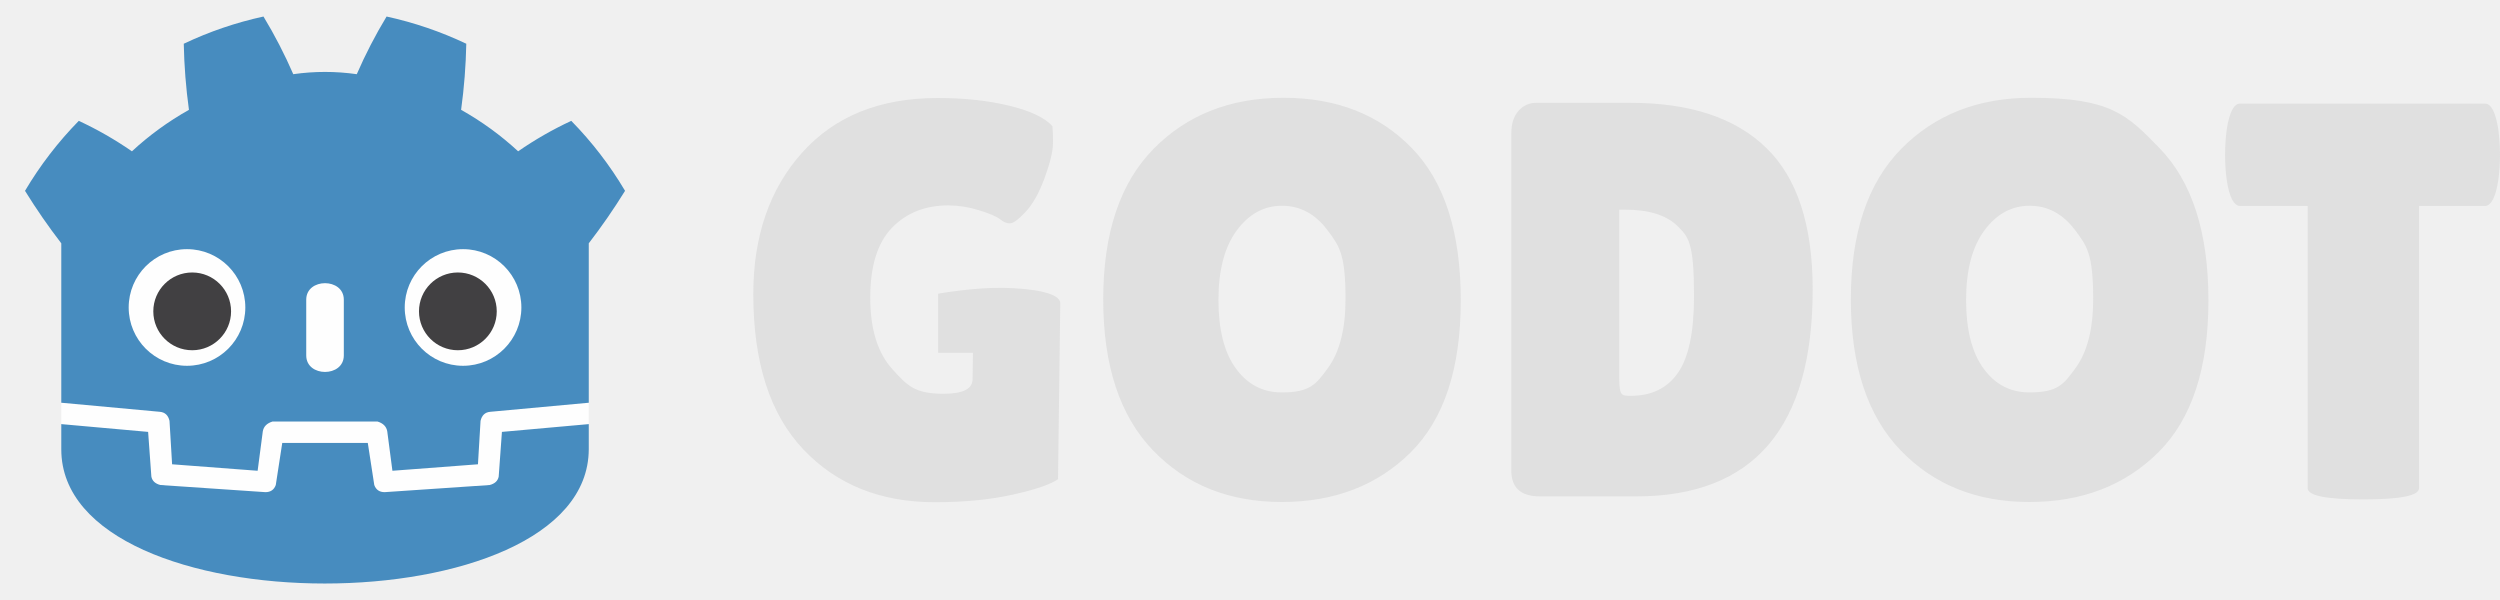
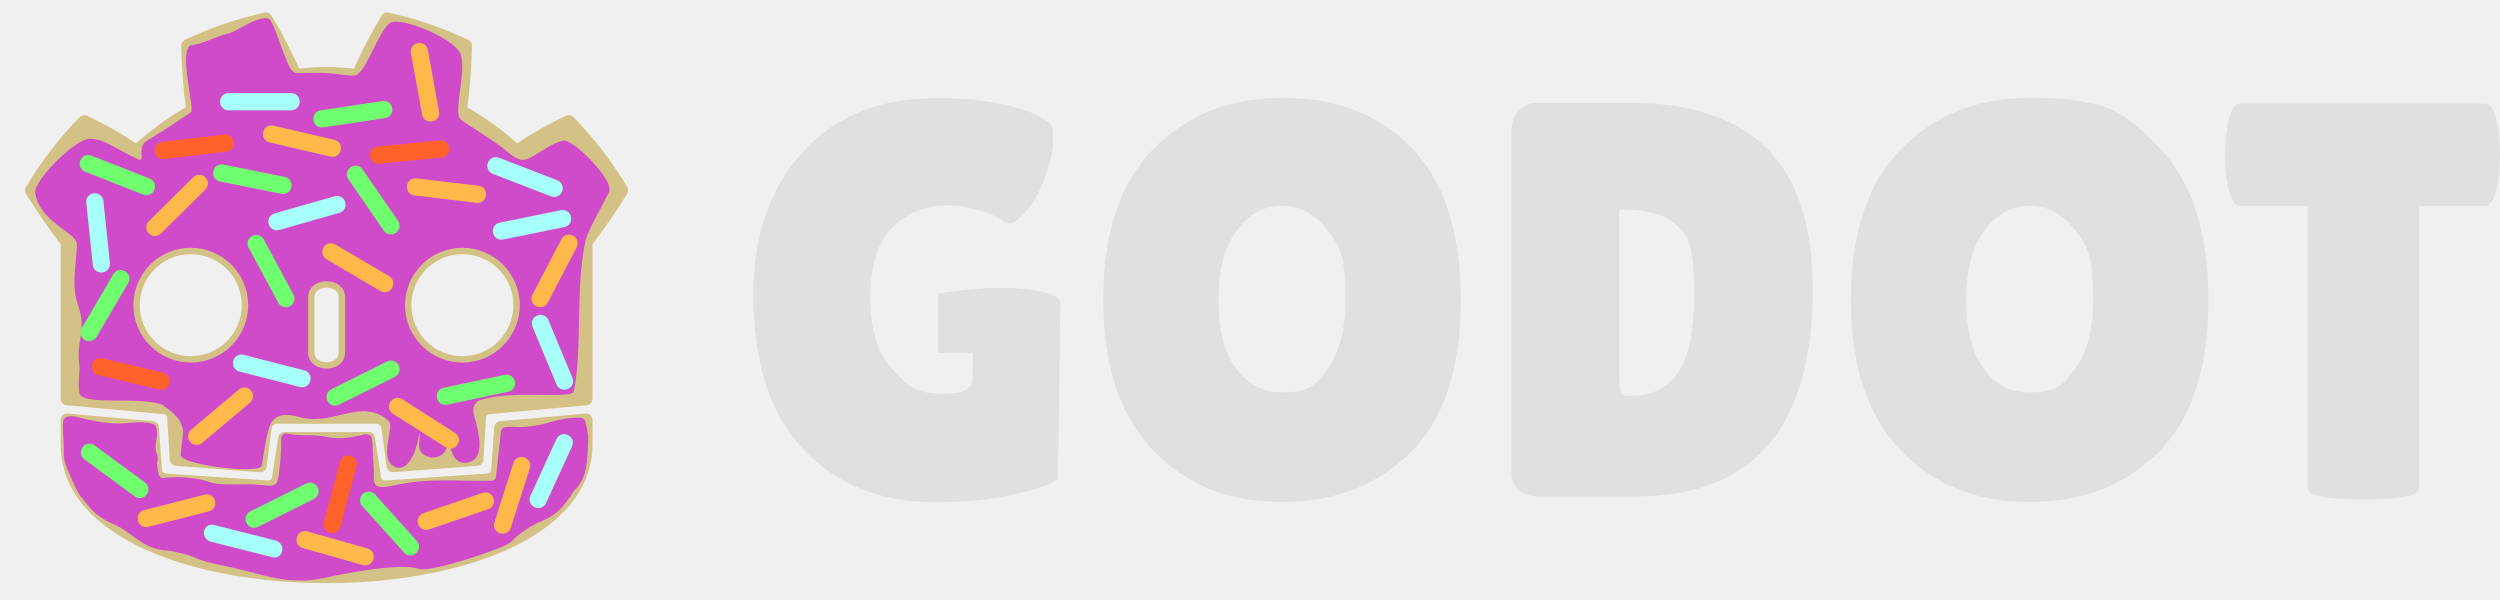
- <svg xmlns="http://www.w3.org/2000/svg" width="100" height="24" stroke-linejoin="round">
-   <path fill="#e0e0e0" d="M40.122 11.514c-1.211-.019-2.597.234-2.597.234v2.364h1.393l-.015 1.052q0 .587-1.159.587c-1.159 0-1.454-.328-2.045-.979q-.89-.98-.889-2.867 0-1.89.865-2.79.866-.899 2.261-.899c.411.003.821.067 1.214.191q.63.192.844.358.212.172.405.17.19 0 .616-.45.43-.45.767-1.359c.224-.61.337-1.076.337-1.407a6 6 0 0 0-.023-.674q-.47-.517-1.744-.821-1.268-.305-2.844-.304-3.463 0-5.419 2.181-1.957 2.182-1.957 5.668 0 4.094 2.001 6.207 2.002 2.114 5.263 2.113 1.754 0 3.114-.303 1.361-.303 1.811-.619l.09-7.038c0-.408-1.079-.594-2.289-.615M51.279 8.23q-1.078 0-1.81.989-.73.99-.731 2.776 0 1.79.698 2.745.697.957 1.832.957c1.135 0 1.372-.323 1.844-.969q.709-.966.709-2.766c0-1.8-.244-2.122-.731-2.767q-.73-.965-1.811-.965m-.011 11.85q-3.16 0-5.15-2.067-1.989-2.07-1.989-6.039 0-3.97 2.011-6.017 2.014-2.046 5.196-2.046 3.183-.001 5.138 2.014 1.958 2.013 1.957 6.094t-2.001 6.073q-2.002 1.988-5.162 1.988M64.77 8.386v6.727q0 .47.068.595c.068.125.18.124.404.124q1.238 0 1.879-.923.641-.921.64-3.069c-.001-2.148-.222-2.366-.663-2.799q-.664-.654-2.103-.655zm-4.317 10.436V5.33q0-.563.282-.891a.92.92 0 0 1 .73-.326h3.756q3.575 0 5.429 1.801 1.857 1.798 1.857 5.666 0 8.276-7.063 8.276h-3.845q-1.146 0-1.147-1.034M81.186 8.23q-1.08 0-1.812.989-.73.99-.73 2.776 0 1.79.697 2.745.697.957 1.833.957c1.136 0 1.372-.323 1.844-.969q.709-.966.709-2.766c0-1.8-.244-2.122-.731-2.767q-.73-.965-1.81-.965m-.012 11.85q-3.16 0-5.15-2.067-1.99-2.07-1.99-6.039 0-3.97 2.012-6.017 2.014-2.046 5.196-2.046c3.182 0 3.834.67 5.138 2.014q1.957 2.013 1.957 6.094t-2.002 6.073q-2.001 1.988-5.161 1.988m15.587-.552q0 .448-2.226.449-2.227-.001-2.228-.449V8.238h-2.698q-.382 0-.539-1.036a7 7 0 0 1-.066-1.011q0-.517.065-1.012c.105-.688.285-1.036.54-1.036h9.783q.382.001.541 1.036a7.7 7.7 0 0 1 0 2.023q-.16 1.036-.541 1.036h-2.631z" />
-   <g fill="#fefefe" transform="translate(-.27 -1.335)scale(.02592)">
-     <path d="M105 673v33q407 354 814 0v-33z" />
-     <path fill="#478cbf" d="m105 673 152 14q12 1 15 14l4 67 132 10 8-61q2-11 15-15h162q13 4 15 15l8 61 132-10 4-67q3-13 15-14l152-14V427q30-39 56-81-35-59-83-108-43 20-82 47-40-37-88-64 7-51 8-102-59-28-123-42-26 43-46 89-49-7-98 0-20-46-46-89-64 14-123 42 1 51 8 102-48 27-88 64-39-27-82-47-48 49-83 108 26 42 56 81zm0 33v39c0 276 813 276 814 0v-39l-134 12-5 69q-2 10-14 13l-162 11q-12 0-16-11l-10-65H446l-10 65q-4 11-16 11l-162-11q-12-3-14-13l-5-69z" />
-     <path d="M483 600c0 34 58 34 58 0v-86c0-34-58-34-58 0z" />
-     <circle cx="725" cy="526" r="90" />
-     <circle cx="299" cy="526" r="90" />
-   </g>
-   <g fill="#414042" transform="translate(-.27 -1.335)scale(.02592)">
-     <circle cx="307" cy="532" r="60" />
-     <circle cx="717" cy="532" r="60" />
+ <svg xmlns="http://www.w3.org/2000/svg" width="100" height="24" stroke-linejoin="round" version="1.1" id="svg7">
+   <defs id="defs7" />
+   <path fill="#e0e0e0" d="m 40.122,11.514 c -1.211,-0.019 -2.597,0.234 -2.597,0.234 v 2.364 h 1.393 l -0.015,1.052 q 0,0.587 -1.159,0.587 c -1.159,0 -1.454,-0.328 -2.045,-0.979 q -0.89,-0.98 -0.889,-2.867 0,-1.89 0.865,-2.79 0.866,-0.899 2.261,-0.899 c 0.411,0.003 0.821,0.067 1.214,0.191 q 0.63,0.192 0.844,0.358 0.212,0.172 0.405,0.17 0.19,0 0.616,-0.45 0.43,-0.45 0.767,-1.359 C 42.006,6.516 42.119,6.05 42.119,5.719 A 6,6 0 0 0 42.096,5.045 Q 41.626,4.528 40.352,4.224 39.084,3.919 37.508,3.92 q -3.463,0 -5.419,2.181 -1.957,2.182 -1.957,5.668 0,4.094 2.001,6.207 2.002,2.114 5.263,2.113 1.754,0 3.114,-0.303 1.361,-0.303 1.811,-0.619 l 0.09,-7.038 c 0,-0.408 -1.079,-0.594 -2.289,-0.615 M 51.279,8.23 q -1.078,0 -1.81,0.989 -0.73,0.99 -0.731,2.776 0,1.79 0.698,2.745 0.697,0.957 1.832,0.957 c 1.135,0 1.372,-0.323 1.844,-0.969 q 0.709,-0.966 0.709,-2.766 c 0,-1.8 -0.244,-2.122 -0.731,-2.767 Q 52.36,8.23 51.279,8.23 m -0.011,11.85 q -3.16,0 -5.15,-2.067 -1.989,-2.07 -1.989,-6.039 0,-3.97 2.011,-6.017 2.014,-2.046 5.196,-2.046 3.183,-10e-4 5.138,2.014 1.958,2.013 1.957,6.094 Q 58.43,16.1 56.43,18.092 54.428,20.08 51.268,20.08 M 64.77,8.386 v 6.727 q 0,0.47 0.068,0.595 c 0.068,0.125 0.18,0.124 0.404,0.124 q 1.238,0 1.879,-0.923 0.641,-0.921 0.64,-3.069 C 67.76,9.692 67.539,9.474 67.098,9.041 Q 66.434,8.387 64.995,8.386 Z M 60.453,18.822 V 5.33 q 0,-0.563 0.282,-0.891 a 0.92,0.92 0 0 1 0.73,-0.326 h 3.756 q 3.575,0 5.429,1.801 1.857,1.798 1.857,5.666 0,8.276 -7.063,8.276 h -3.845 q -1.146,0 -1.147,-1.034 M 81.186,8.23 q -1.08,0 -1.812,0.989 -0.73,0.99 -0.73,2.776 0,1.79 0.697,2.745 0.697,0.957 1.833,0.957 c 1.136,0 1.372,-0.323 1.844,-0.969 q 0.709,-0.966 0.709,-2.766 c 0,-1.8 -0.244,-2.122 -0.731,-2.767 Q 82.266,8.23 81.186,8.23 m -0.012,11.85 q -3.16,0 -5.15,-2.067 -1.99,-2.07 -1.99,-6.039 0,-3.97 2.012,-6.017 2.014,-2.046 5.196,-2.046 c 3.182,0 3.834,0.67 5.138,2.014 q 1.957,2.013 1.957,6.094 0,4.081 -2.002,6.073 -2.001,1.988 -5.161,1.988 m 15.587,-0.552 q 0,0.448 -2.226,0.449 -2.227,-0.001 -2.228,-0.449 V 8.238 h -2.698 q -0.382,0 -0.539,-1.036 A 7,7 0 0 1 89.004,6.191 q 0,-0.517 0.065,-1.012 c 0.105,-0.688 0.285,-1.036 0.54,-1.036 h 9.783 q 0.382,0.001 0.541,1.036 a 7.7,7.7 0 0 1 0,2.023 q -0.16,1.036 -0.541,1.036 h -2.631 z" id="path1" />
+   <g id="g8" transform="matrix(0.06744304,0,0,0.06744304,30.35844,-8.594601)">
+     <g fill="#fff" id="g4" style="fill:#cf4bcb;fill-opacity:1;stroke:#d4c185;stroke-width:20;stroke-dasharray:none;stroke-opacity:1" transform="matrix(0.3781562,0,0,0.3781562,-450.0553,109.5121)">
+       <path id="path2-3" style="fill:#d4c185;fill-opacity:1;stroke:#d4c185;stroke-width:20;stroke-dasharray:none;stroke-opacity:1" d="m 417,77 c -42.667,9.333 -83.667,23.333 -123,42 0.667,34 3.333,68 8,102 -32,18 -61.333,39.333 -88,64 -26,-18 -53.333,-33.667 -82,-47 -32,32.667 -59.667,68.667 -83,108 17.333,28 36,55 56,81 v 246 l 152,14 c 8,0.667 13,5.333 15,14 l 4,67 132,10 8,-61 c 1.333,-7.333 6.333,-12.333 15,-15 h 162 c 8.667,2.667 13.667,7.667 15,15 l 8,61 132,-10 4,-67 c 2,-8.667 7,-13.333 15,-14 L 919,673 V 427 c 20,-26 38.667,-53 56,-81 -23.333,-39.333 -51,-75.333 -83,-108 -28.667,13.333 -56,29 -82,47 -26.667,-24.667 -56,-46 -88,-64 4.667,-34 7.333,-68 8,-102 -39.333,-18.667 -80.333,-32.667 -123,-42 -17.333,28.667 -32.667,58.333 -46,89 -32.667,-4.667 -65.333,-4.667 -98,0 -13.333,-30.667 -28.667,-60.333 -46,-89 z M 299,436 c 49.706,0 90,40.294 90,90 0,49.706 -40.294,90 -90,90 -49.706,0 -90,-40.294 -90,-90 0,-49.706 40.294,-90 90,-90 z m 426,0 c 49.706,0 90,40.294 90,90 0,49.706 -40.294,90 -90,90 -49.706,0 -90,-40.294 -90,-90 0,-49.706 40.294,-90 90,-90 z m -213,52.5 c 14.5,0 29,8.5 29,25.5 v 86 c 0,34 -58,34 -58,0 v -86 c 0,-17 14.5,-25.5 29,-25.5 z M 105,706 v 39 c 0,276 813,276 814,0 v -39 l -134,12 -5,69 c -1.333,6.667 -6,11 -14,13 l -162,11 c -8,0 -13.333,-3.667 -16,-11 L 578,735 H 446 l -10,65 c -2.667,7.333 -8,11 -16,11 L 258,800 c -8,-2 -12.667,-6.333 -14,-13 l -5,-69 z" />
+     </g>
+     <path id="path21" style="fill:#cf4bca;fill-opacity:1;stroke:none;stroke-width:7.563;stroke-dasharray:none;stroke-opacity:1" d="m -314.502,147.237 c -7.385,1.756 -14.798,5.956 -21.195,6.914 -9.618,-0.633 0.993,37.573 -1.035,39.623 -1.121,1.133 -19.121,12.914 -26.282,17.097 -6.277,3.852 -0.573,12.031 -4.762,11.281 -15.929,-7.589 -21.815,-13.108 -30.276,-12.317 -10.264,2.277 -31.705,25.157 -31.293,31.58 2.449,17.868 24.053,23.36 24.843,30.71 -0.24,12.365 -3.598,24.224 0.753,36.653 5.234,14.953 -1.643,21.332 0.756,35.943 0.388,2.36 -1.064,8.376 -0.121,15.596 0.915,8.239 36.119,1.752 49.48,7.289 2.262,2.227 10.377,5.782 12.019,15.007 0.391,2.196 -1.27,11.893 -1.381,14.445 -1.098,6.041 47.086,11.954 48.123,6.531 1.44,-7.529 3.154,-24.281 6.927,-27.189 4.934,-4.755 11.619,-2.453 16.74,-1.255 19.516,4.496 35.725,-11.792 51.282,1.623 4.869,3.373 -7.301,24.395 5.247,27.99 8.351,1.601 12.389,-13.555 13.258,-20.719 1.004,5.713 -3.575,11.84 6.728,14.784 15.734,0.59 10.004,-21.686 6.6,-29.135 4.952,9.684 1.722,33.4 14.557,32.22 11.659,-1.59 7.599,-17.29 4.567,-28.12 -0.708,-2.528 -0.497,-4.216 0.098,-5.971 1.827,-2.895 2.598,-2.859 5.337,-3.635 19.079,-5.407 52.701,0.016 53.701,-4.617 5.321,-24.668 0.631,-60.894 7.078,-90.039 1.075,-4.793 12.059,-24.369 13.857,-28.181 3.291,-6.979 -21.265,-31.402 -27.057,-30.589 -7.904,2.065 -13.358,6.944 -19.129,9.832 -2.768,1.384 -4.343,2.311 -7.562,1.098 -1.714,-0.664 -3.578,-1.679 -5.307,-3.219 -8.344,-7.427 -24.284,-16.338 -28.977,-20.251 -4.579,-3.818 3.426,-27.813 0.116,-38.311 -3.013,-9.556 -35.674,-22.749 -41.762,-18.983 -6.906,4.272 -14.054,28.812 -20.536,31.12 -2.279,0.782 -11.593,-0.807 -13.814,-0.999 -13.472,-1.161 -22.997,0.615 -22.972,-0.986 -4.697,-1.843 -11.219,-30.696 -15.158,-31.667 -6.547,-1.614 -18.733,7.728 -23.444,8.848 z m -22.484,127.151 c 18.797,0 34.034,15.238 34.034,34.034 0,18.796 -15.238,34.034 -34.034,34.034 -18.796,0 -34.034,-15.238 -34.034,-34.034 0,-18.796 15.238,-34.034 34.034,-34.034 z m 161.095,0 c 18.796,0 34.034,15.238 34.034,34.034 0,18.796 -15.238,34.034 -34.034,34.034 -18.796,0 -34.034,-15.238 -34.034,-34.034 0,-18.796 15.238,-34.034 34.034,-34.034 z m -80.547,19.853 c 5.483,0 10.967,3.214 10.967,9.643 v 32.521 c 0,12.857 -21.933,12.857 -21.933,0 v -32.521 c 0,-6.429 5.483,-9.643 10.967,-9.643 z" />
+     <path style="fill:#cf4bca;fill-opacity:1;stroke:none;stroke-width:7.563;stroke-linecap:round;stroke-linejoin:bevel;stroke-miterlimit:25;stroke-dasharray:none;stroke-opacity:1" d="m -411.419,375.098 c 2.398,-1.308 5.549,-0.681 6.579,-0.422 10.437,2.622 21.106,4.866 31.488,3.566 6.155,-0.771 14.236,-0.328 15.526,1.755 2.601,7.138 -1.478,9.029 0.534,16.194 0.509,1.814 1.068,2.994 0.391,5.038 -0.195,0.59 0.07,5.112 0.976,7.774 0.288,0.846 1.029,1.479 1.337,1.771 1.319,0.474 2.012,0.045 2.749,-0.024 9.955,-0.934 19.775,0.481 25.547,2.439 8.743,2.966 20.468,0.526 32.368,2.012 2.462,0.307 3.801,0.555 6.083,-0.052 2.633,-1.096 2.241,-3.16 2.877,-4.825 0.899,-7.059 1.883,-15.345 1.518,-22.684 0.258,-2.404 1.519,-3.216 3.359,-3.099 7.611,1.796 15.591,0.269 23.252,1.938 8.646,1.884 15.986,0.277 23.037,-1.422 0.898,-0.216 2.331,0.09 3.278,0.728 1.191,1.001 1.007,2.577 1.208,4.125 l 0.919,17.163 c 0.201,2.855 -0.79,5.909 1.406,8.397 3.251,1.509 7.307,0.486 10.254,-0.101 22.174,-4.78 38.053,-2.366 56.434,-2.813 1.347,-0.033 2.241,0.265 3.598,-0.718 0.995,-1.182 0.733,-1.909 0.857,-2.775 l 2.608,-23.676 c 0.16,-1.434 0.012,-2.9 1.361,-4.114 1.681,-0.966 4.562,-0.611 5.576,-0.723 7.259,0.636 15.013,-0.554 21.865,-2.541 5.202,-1.508 10.663,-2.844 16.936,-2.867 1.526,-0.006 2.984,-0.106 4.038,1.211 0.962,1.241 2.488,10.19 2.159,11.431 -0.503,12.919 -0.149,22.668 -8.258,30.578 -1.216,1.321 -7.044,13.074 -17.566,17.338 -12.302,4.985 -18.092,11.408 -20.059,13.251 -4.08,3.823 -48.111,18.309 -54.587,15.904 -12.16,-4.515 -56.215,5.305 -55.97,5.369 -21.351,4.517 -36.397,-2.048 -53.529,-5.939 -33.373,-6.676 -13.803,-5.451 -38.723,-10.25 -14.659,-0.389 -21.089,-9.956 -31.239,-15.05 -12.161,-4.938 -15.534,-10.335 -20.501,-16.514 -2.29,-1.836 -9.636,-18.85 -10.088,-21.477 -0.475,-2.763 -0.519,-4.536 -0.495,-9.06 0.035,-6.723 -1.623,-15.433 0.896,-16.835 z" id="path22" />
+     <g id="g16" transform="matrix(0.3781562,0,0,0.3781562,-450.0553,109.5121)">
+       <rect style="fill:#ffb94a;fill-opacity:1;stroke:none;stroke-width:8.454;stroke-linecap:round;stroke-linejoin:bevel;stroke-miterlimit:25;stroke-dasharray:none;stroke-opacity:1" id="rect8-3" width="124.736" height="27.005" x="459.693" y="140.805" rx="13.185" ry="13.185" transform="rotate(13.11394)" />
+       <rect style="fill:#6fff6f;fill-opacity:1;stroke:none;stroke-width:8.454;stroke-linecap:round;stroke-linejoin:bevel;stroke-miterlimit:25;stroke-dasharray:none;stroke-opacity:1" id="rect8-9" width="124.736" height="27.005" x="451.06" y="292.739" rx="13.185" ry="13.185" transform="rotate(-8.550514)" />
+       <rect style="fill:#ffb94a;fill-opacity:1;stroke:none;stroke-width:8.454;stroke-linecap:round;stroke-linejoin:bevel;stroke-miterlimit:25;stroke-dasharray:none;stroke-opacity:1" id="rect8-1" width="124.736" height="27.005" x="230.425" y="-637.497" rx="13.185" ry="13.185" transform="rotate(79.68957)" />
+       <rect style="fill:#ff612a;fill-opacity:1;stroke:none;stroke-width:8.454;stroke-linecap:round;stroke-linejoin:bevel;stroke-miterlimit:25;stroke-dasharray:none;stroke-opacity:1" id="rect8-2" width="124.736" height="27.005" x="548.021" y="335.222" rx="13.185" ry="13.185" transform="rotate(-5.748886)" />
+       <rect style="fill:#ffb94a;fill-opacity:1;stroke:none;stroke-width:8.454;stroke-linecap:round;stroke-linejoin:bevel;stroke-miterlimit:25;stroke-dasharray:none;stroke-opacity:1" id="rect8-70" width="124.736" height="27.005" x="673.722" y="247.591" rx="13.185" ry="13.185" transform="rotate(6.792325)" />
+       <rect style="fill:#a6fff9;fill-opacity:1;stroke:none;stroke-width:8.454;stroke-linecap:round;stroke-linejoin:bevel;stroke-miterlimit:25;stroke-dasharray:none;stroke-opacity:1" id="rect8-93" width="124.736" height="27.005" x="822.727" y="-7.555" rx="13.185" ry="13.185" transform="rotate(21.16281)" />
+       <rect style="fill:#6fff6f;fill-opacity:1;stroke:none;stroke-width:8.454;stroke-linecap:round;stroke-linejoin:bevel;stroke-miterlimit:25;stroke-dasharray:none;stroke-opacity:1" id="rect8-6" width="124.736" height="27.005" x="-691.84" y="263.23" rx="13.185" ry="13.185" transform="rotate(-124.5846)" />
+       <rect style="fill:#a6fff9;fill-opacity:1;stroke:none;stroke-width:8.454;stroke-linecap:round;stroke-linejoin:bevel;stroke-miterlimit:25;stroke-dasharray:none;stroke-opacity:1" id="rect8-7" width="124.736" height="27.005" x="295.569" y="485.627" rx="13.185" ry="13.185" transform="rotate(-15.93929)" />
+       <rect style="fill:#a6fff9;fill-opacity:1;stroke:none;stroke-width:8.454;stroke-linecap:round;stroke-linejoin:bevel;stroke-miterlimit:25;stroke-dasharray:none;stroke-opacity:1" id="rect8-5" width="124.736" height="27.005" x="344.995" y="193.412" rx="13.185" ry="13.185" />
+       <rect style="fill:#6fff6f;fill-opacity:1;stroke:none;stroke-width:8.454;stroke-linecap:round;stroke-linejoin:bevel;stroke-miterlimit:25;stroke-dasharray:none;stroke-opacity:1" id="rect8-35" width="124.736" height="27.005" x="226.53" y="218.96" rx="13.185" ry="13.185" transform="rotate(21.4605)" />
+       <rect style="fill:#ff612a;fill-opacity:1;stroke:none;stroke-width:8.454;stroke-linecap:round;stroke-linejoin:bevel;stroke-miterlimit:25;stroke-dasharray:none;stroke-opacity:1" id="rect8-62" width="124.736" height="27.005" x="207.036" y="298.007" rx="13.185" ry="13.185" transform="rotate(-6.771716)" />
+       <rect style="fill:#6fff6f;fill-opacity:1;stroke:none;stroke-width:8.454;stroke-linecap:round;stroke-linejoin:bevel;stroke-miterlimit:25;stroke-dasharray:none;stroke-opacity:1" id="rect7" width="124.736" height="27.005" x="390.263" y="230.361" rx="13.185" ry="13.185" transform="rotate(11.38567)" />
+       <rect style="fill:#a6fff9;fill-opacity:1;stroke:none;stroke-width:8.454;stroke-linecap:round;stroke-linejoin:bevel;stroke-miterlimit:25;stroke-dasharray:none;stroke-opacity:1" id="rect8-626" width="124.736" height="27.005" x="675.315" y="544.859" rx="13.185" ry="13.185" transform="rotate(-11.5015)" />
+       <rect style="fill:#ffb94a;fill-opacity:1;stroke:none;stroke-width:8.454;stroke-linecap:round;stroke-linejoin:bevel;stroke-miterlimit:25;stroke-dasharray:none;stroke-opacity:1" id="rect8-18" width="124.736" height="27.005" x="658.172" y="104.779" rx="13.185" ry="13.185" transform="rotate(30.46965)" />
+       <rect style="fill:#6fff6f;fill-opacity:1;stroke:none;stroke-width:8.454;stroke-linecap:round;stroke-linejoin:bevel;stroke-miterlimit:25;stroke-dasharray:none;stroke-opacity:1" id="rect8-79" width="124.736" height="27.005" x="555.226" y="-163.091" rx="13.185" ry="13.185" transform="rotate(61.65821)" />
+       <rect style="fill:#ffb94a;fill-opacity:1;stroke:none;stroke-width:8.454;stroke-linecap:round;stroke-linejoin:bevel;stroke-miterlimit:25;stroke-dasharray:none;stroke-opacity:1" id="rect8-20" width="124.736" height="27.005" x="-124.625" y="444.448" rx="13.185" ry="13.185" transform="rotate(-44.65011)" />
+       <rect style="fill:#a6fff9;fill-opacity:1;stroke:none;stroke-width:8.454;stroke-linecap:round;stroke-linejoin:bevel;stroke-miterlimit:25;stroke-dasharray:none;stroke-opacity:1" id="rect8-75" width="124.736" height="27.005" x="364.011" y="-123.516" rx="13.185" ry="13.185" transform="rotate(84.04781)" />
+       <rect style="fill:#6fff6f;fill-opacity:1;stroke:none;stroke-width:8.454;stroke-linecap:round;stroke-linejoin:bevel;stroke-miterlimit:25;stroke-dasharray:none;stroke-opacity:1" id="rect8-92" width="124.736" height="27.005" x="-433.375" y="394.817" rx="13.185" ry="13.185" transform="rotate(-59.59185)" />
+       <rect style="fill:#ff612a;fill-opacity:1;stroke:none;stroke-width:8.454;stroke-linecap:round;stroke-linejoin:bevel;stroke-miterlimit:25;stroke-dasharray:none;stroke-opacity:1" id="rect8-28" width="124.736" height="27.005" x="283.49" y="555.729" rx="13.185" ry="13.185" transform="rotate(13.37856)" />
+       <rect style="fill:#ffb94a;fill-opacity:1;stroke:none;stroke-width:8.454;stroke-linecap:round;stroke-linejoin:bevel;stroke-miterlimit:25;stroke-dasharray:none;stroke-opacity:1" id="rect8-97" width="124.736" height="27.005" x="-248.481" y="744.808" rx="13.185" ry="13.185" transform="rotate(-40.06988)" />
+       <rect style="fill:#a6fff9;fill-opacity:1;stroke:none;stroke-width:8.454;stroke-linecap:round;stroke-linejoin:bevel;stroke-miterlimit:25;stroke-dasharray:none;stroke-opacity:1" id="rect8-36" width="124.736" height="27.005" x="506.128" y="490.59" rx="13.185" ry="13.185" transform="rotate(14.33203)" />
+       <rect style="fill:#6fff6f;fill-opacity:1;stroke:none;stroke-width:8.454;stroke-linecap:round;stroke-linejoin:bevel;stroke-miterlimit:25;stroke-dasharray:none;stroke-opacity:1" id="rect8-12" width="124.736" height="27.005" x="158.597" y="820.416" rx="13.185" ry="13.185" transform="rotate(-26.44566)" />
+       <rect style="fill:#ffb94a;fill-opacity:1;stroke:none;stroke-width:8.454;stroke-linecap:round;stroke-linejoin:bevel;stroke-miterlimit:25;stroke-dasharray:none;stroke-opacity:1" id="rect8-931" width="124.736" height="27.005" x="880.367" y="229.211" rx="13.185" ry="13.185" transform="rotate(32.49941)" />
+       <rect style="fill:#6fff6f;fill-opacity:1;stroke:none;stroke-width:8.454;stroke-linecap:round;stroke-linejoin:bevel;stroke-miterlimit:25;stroke-dasharray:none;stroke-opacity:1" id="rect8-94" width="124.736" height="27.005" x="531.249" y="785.423" rx="13.185" ry="13.185" transform="rotate(-11.95265)" />
+       <rect style="fill:#a6fff9;fill-opacity:1;stroke:none;stroke-width:8.454;stroke-linecap:round;stroke-linejoin:bevel;stroke-miterlimit:25;stroke-dasharray:none;stroke-opacity:1" id="rect8-78" width="124.736" height="27.005" x="824.535" y="-582.485" rx="13.185" ry="13.185" transform="rotate(67.38547)" />
+       <rect style="fill:#ffb94a;fill-opacity:1;stroke:none;stroke-width:8.454;stroke-linecap:round;stroke-linejoin:bevel;stroke-miterlimit:25;stroke-dasharray:none;stroke-opacity:1" id="rect8-4" width="124.736" height="27.005" x="-78.248" y="975.968" rx="13.185" ry="13.185" transform="rotate(-62.41028)" />
+       <rect style="fill:#6fff6f;fill-opacity:1;stroke:none;stroke-width:8.454;stroke-linecap:round;stroke-linejoin:bevel;stroke-miterlimit:25;stroke-dasharray:none;stroke-opacity:1" id="rect8-50" width="124.736" height="27.005" x="548.196" y="512.95" rx="13.185" ry="13.185" transform="rotate(36.36101)" />
+       <rect style="fill:#ffb94a;fill-opacity:1;stroke:none;stroke-width:8.454;stroke-linecap:round;stroke-linejoin:bevel;stroke-miterlimit:25;stroke-dasharray:none;stroke-opacity:1" id="rect8-361" width="124.736" height="27.005" x="-4.186" y="876.977" rx="13.185" ry="13.185" transform="rotate(-14.32174)" />
+       <rect style="fill:#a6fff9;fill-opacity:1;stroke:none;stroke-width:8.46;stroke-linecap:round;stroke-linejoin:bevel;stroke-miterlimit:25;stroke-dasharray:none;stroke-opacity:1" id="rect8-0" width="126.321" height="26.705" x="484.198" y="762.763" rx="13.352" ry="13.039" transform="matrix(0.9693768,0.2455781,-0.1925898,0.9812794,0,0)" />
+       <rect style="fill:#6fff6f;fill-opacity:1;stroke:none;stroke-width:8.454;stroke-linecap:round;stroke-linejoin:bevel;stroke-miterlimit:25;stroke-dasharray:none;stroke-opacity:1" id="rect8-63" width="124.736" height="27.005" x="-41.738" y="935.325" rx="13.185" ry="13.185" transform="rotate(-26.52498)" />
+       <rect style="fill:#ff612a;fill-opacity:1;stroke:none;stroke-width:8.454;stroke-linecap:round;stroke-linejoin:bevel;stroke-miterlimit:25;stroke-dasharray:none;stroke-opacity:1" id="rect8-206" width="124.736" height="27.005" x="-721.168" y="712.428" rx="13.185" ry="13.185" transform="rotate(-75.18672)" />
+       <rect style="fill:#ffb94a;fill-opacity:1;stroke:none;stroke-width:8.454;stroke-linecap:round;stroke-linejoin:bevel;stroke-miterlimit:25;stroke-dasharray:none;stroke-opacity:1" id="rect8-15" width="124.736" height="27.005" x="690.679" y="715.945" rx="13.185" ry="13.185" transform="rotate(15.8374)" />
+       <rect style="fill:#6fff6f;fill-opacity:1;stroke:none;stroke-width:8.454;stroke-linecap:round;stroke-linejoin:bevel;stroke-miterlimit:25;stroke-dasharray:none;stroke-opacity:1" id="rect8-54" width="124.736" height="27.005" x="991.828" y="112.279" rx="13.185" ry="13.185" transform="rotate(48.07811)" />
+       <rect style="fill:#ffb94a;fill-opacity:1;stroke:none;stroke-width:8.454;stroke-linecap:round;stroke-linejoin:bevel;stroke-miterlimit:25;stroke-dasharray:none;stroke-opacity:1" id="rect8-76" width="124.736" height="27.005" x="339.125" y="1021.187" rx="13.185" ry="13.185" transform="rotate(-18.88195)" />
+       <rect style="fill:#ffb94a;fill-opacity:1;stroke:none;stroke-width:8.454;stroke-linecap:round;stroke-linejoin:bevel;stroke-miterlimit:25;stroke-dasharray:none;stroke-opacity:1" id="rect8-56" width="124.736" height="27.005" x="-603.695" y="1001.964" rx="13.185" ry="13.185" transform="rotate(-72.31346)" />
+       <rect style="fill:#a6fff9;fill-opacity:1;stroke:none;stroke-width:8.454;stroke-linecap:round;stroke-linejoin:bevel;stroke-miterlimit:25;stroke-dasharray:none;stroke-opacity:1" id="rect8-937" width="124.736" height="27.005" x="292.237" y="-1126.824" rx="13.185" ry="13.185" transform="rotate(114.6241)" />
+     </g>
  </g>
</svg>
